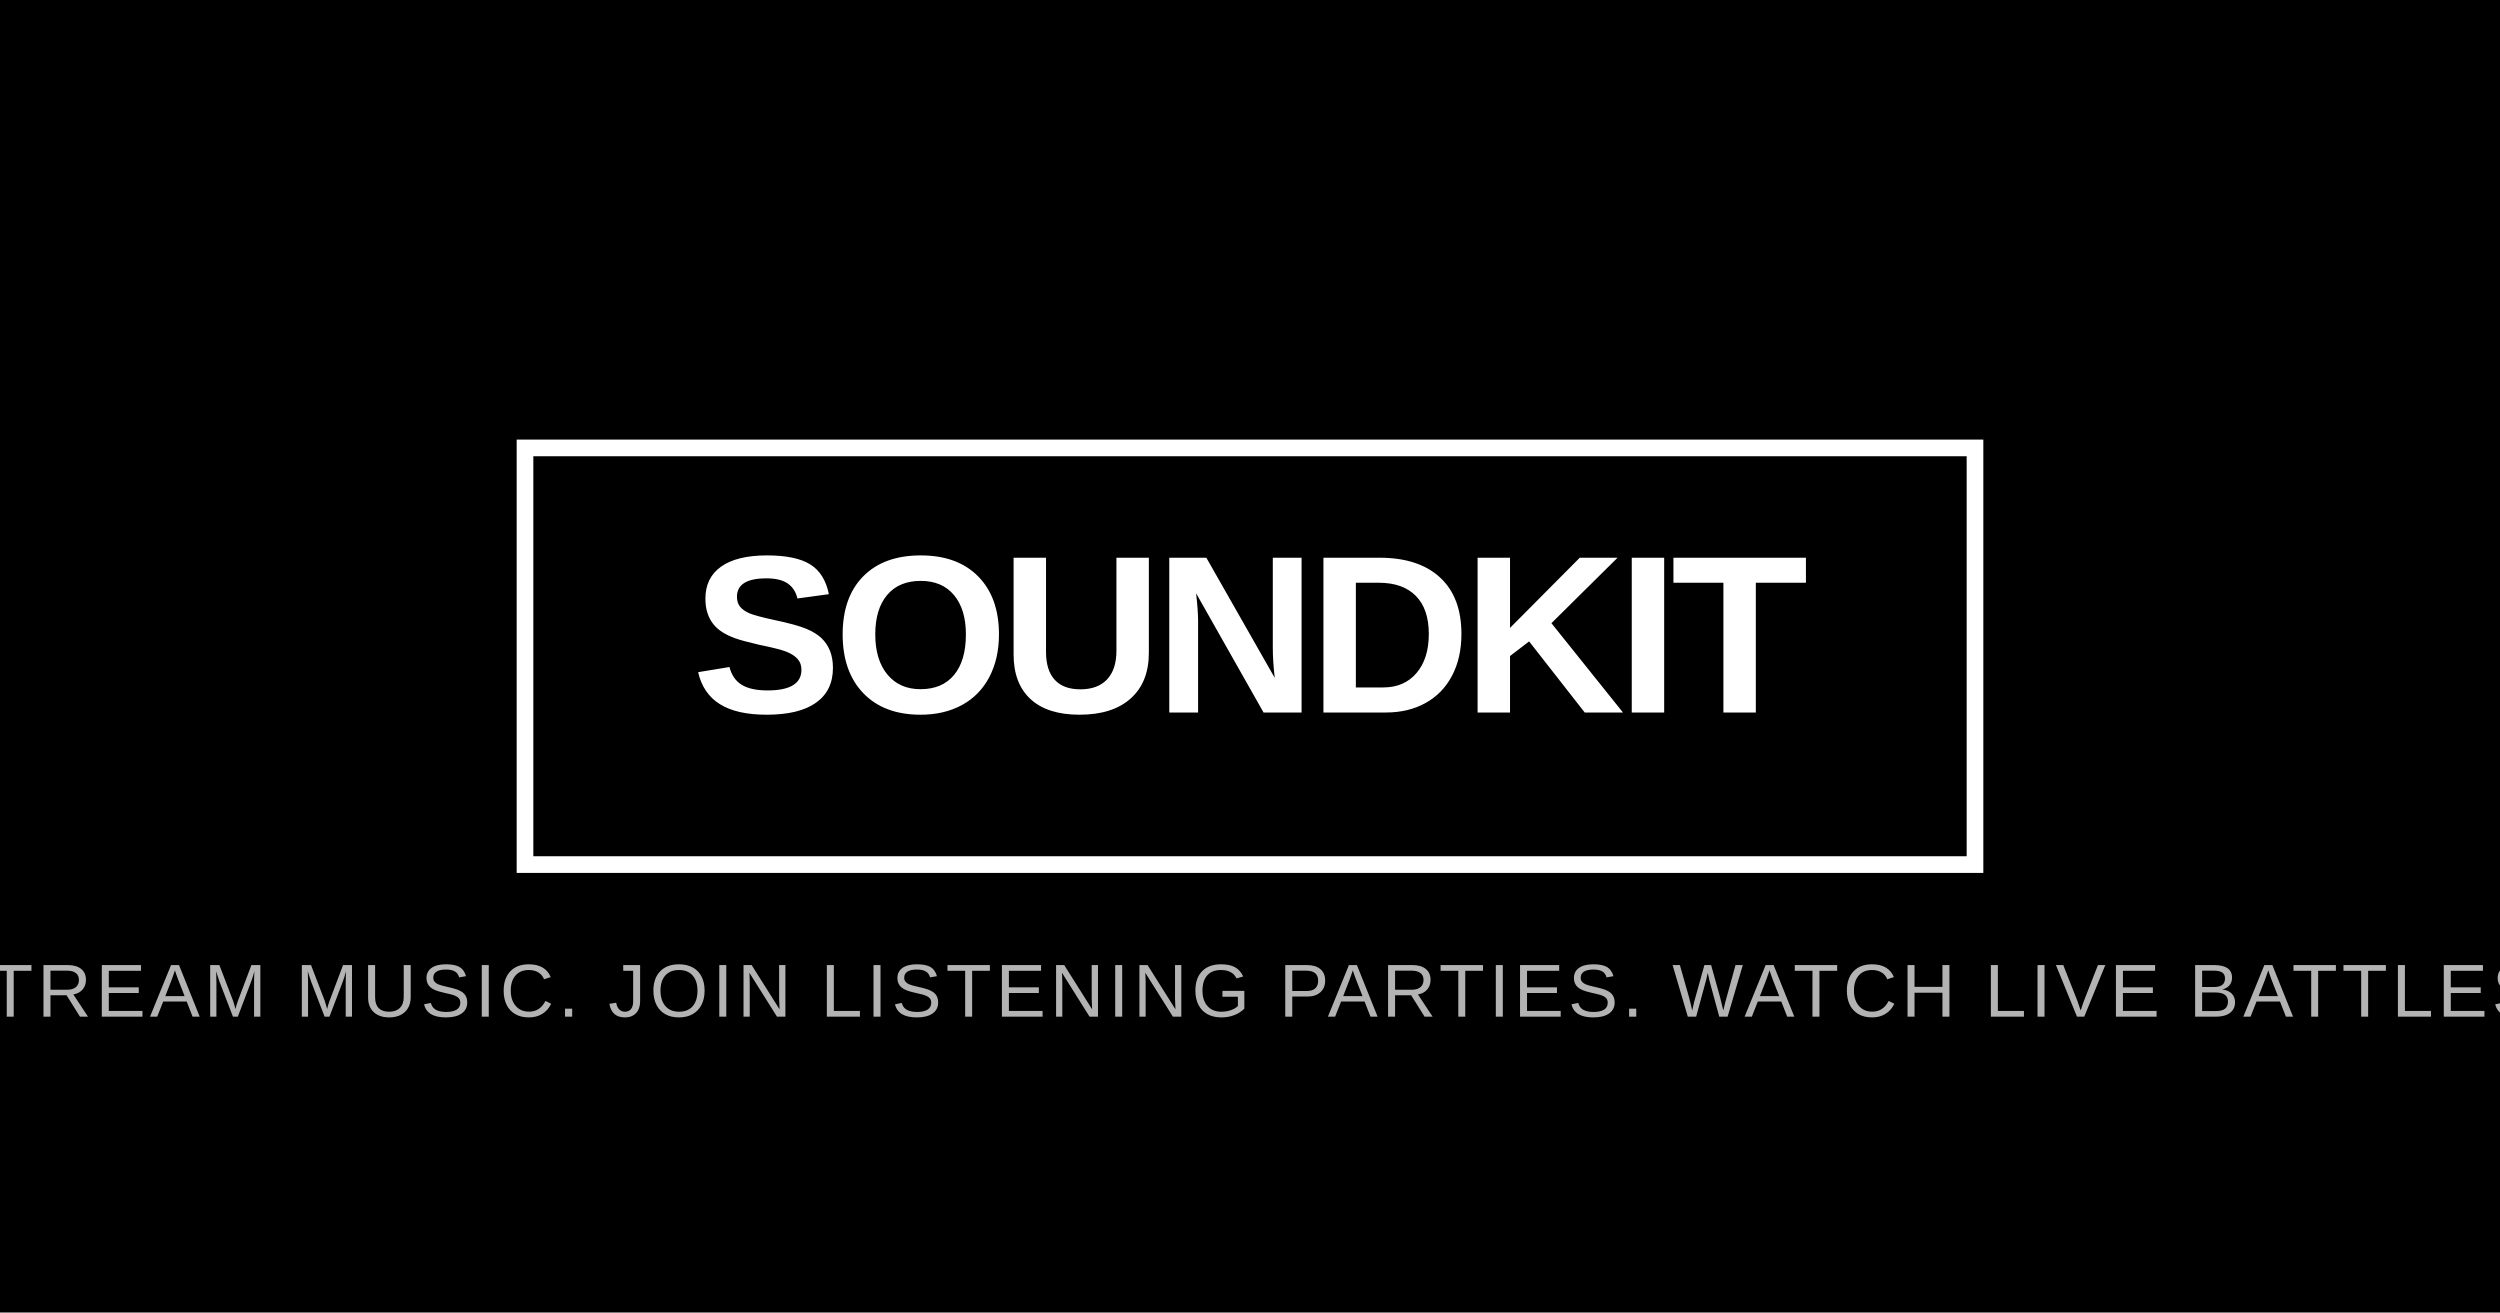
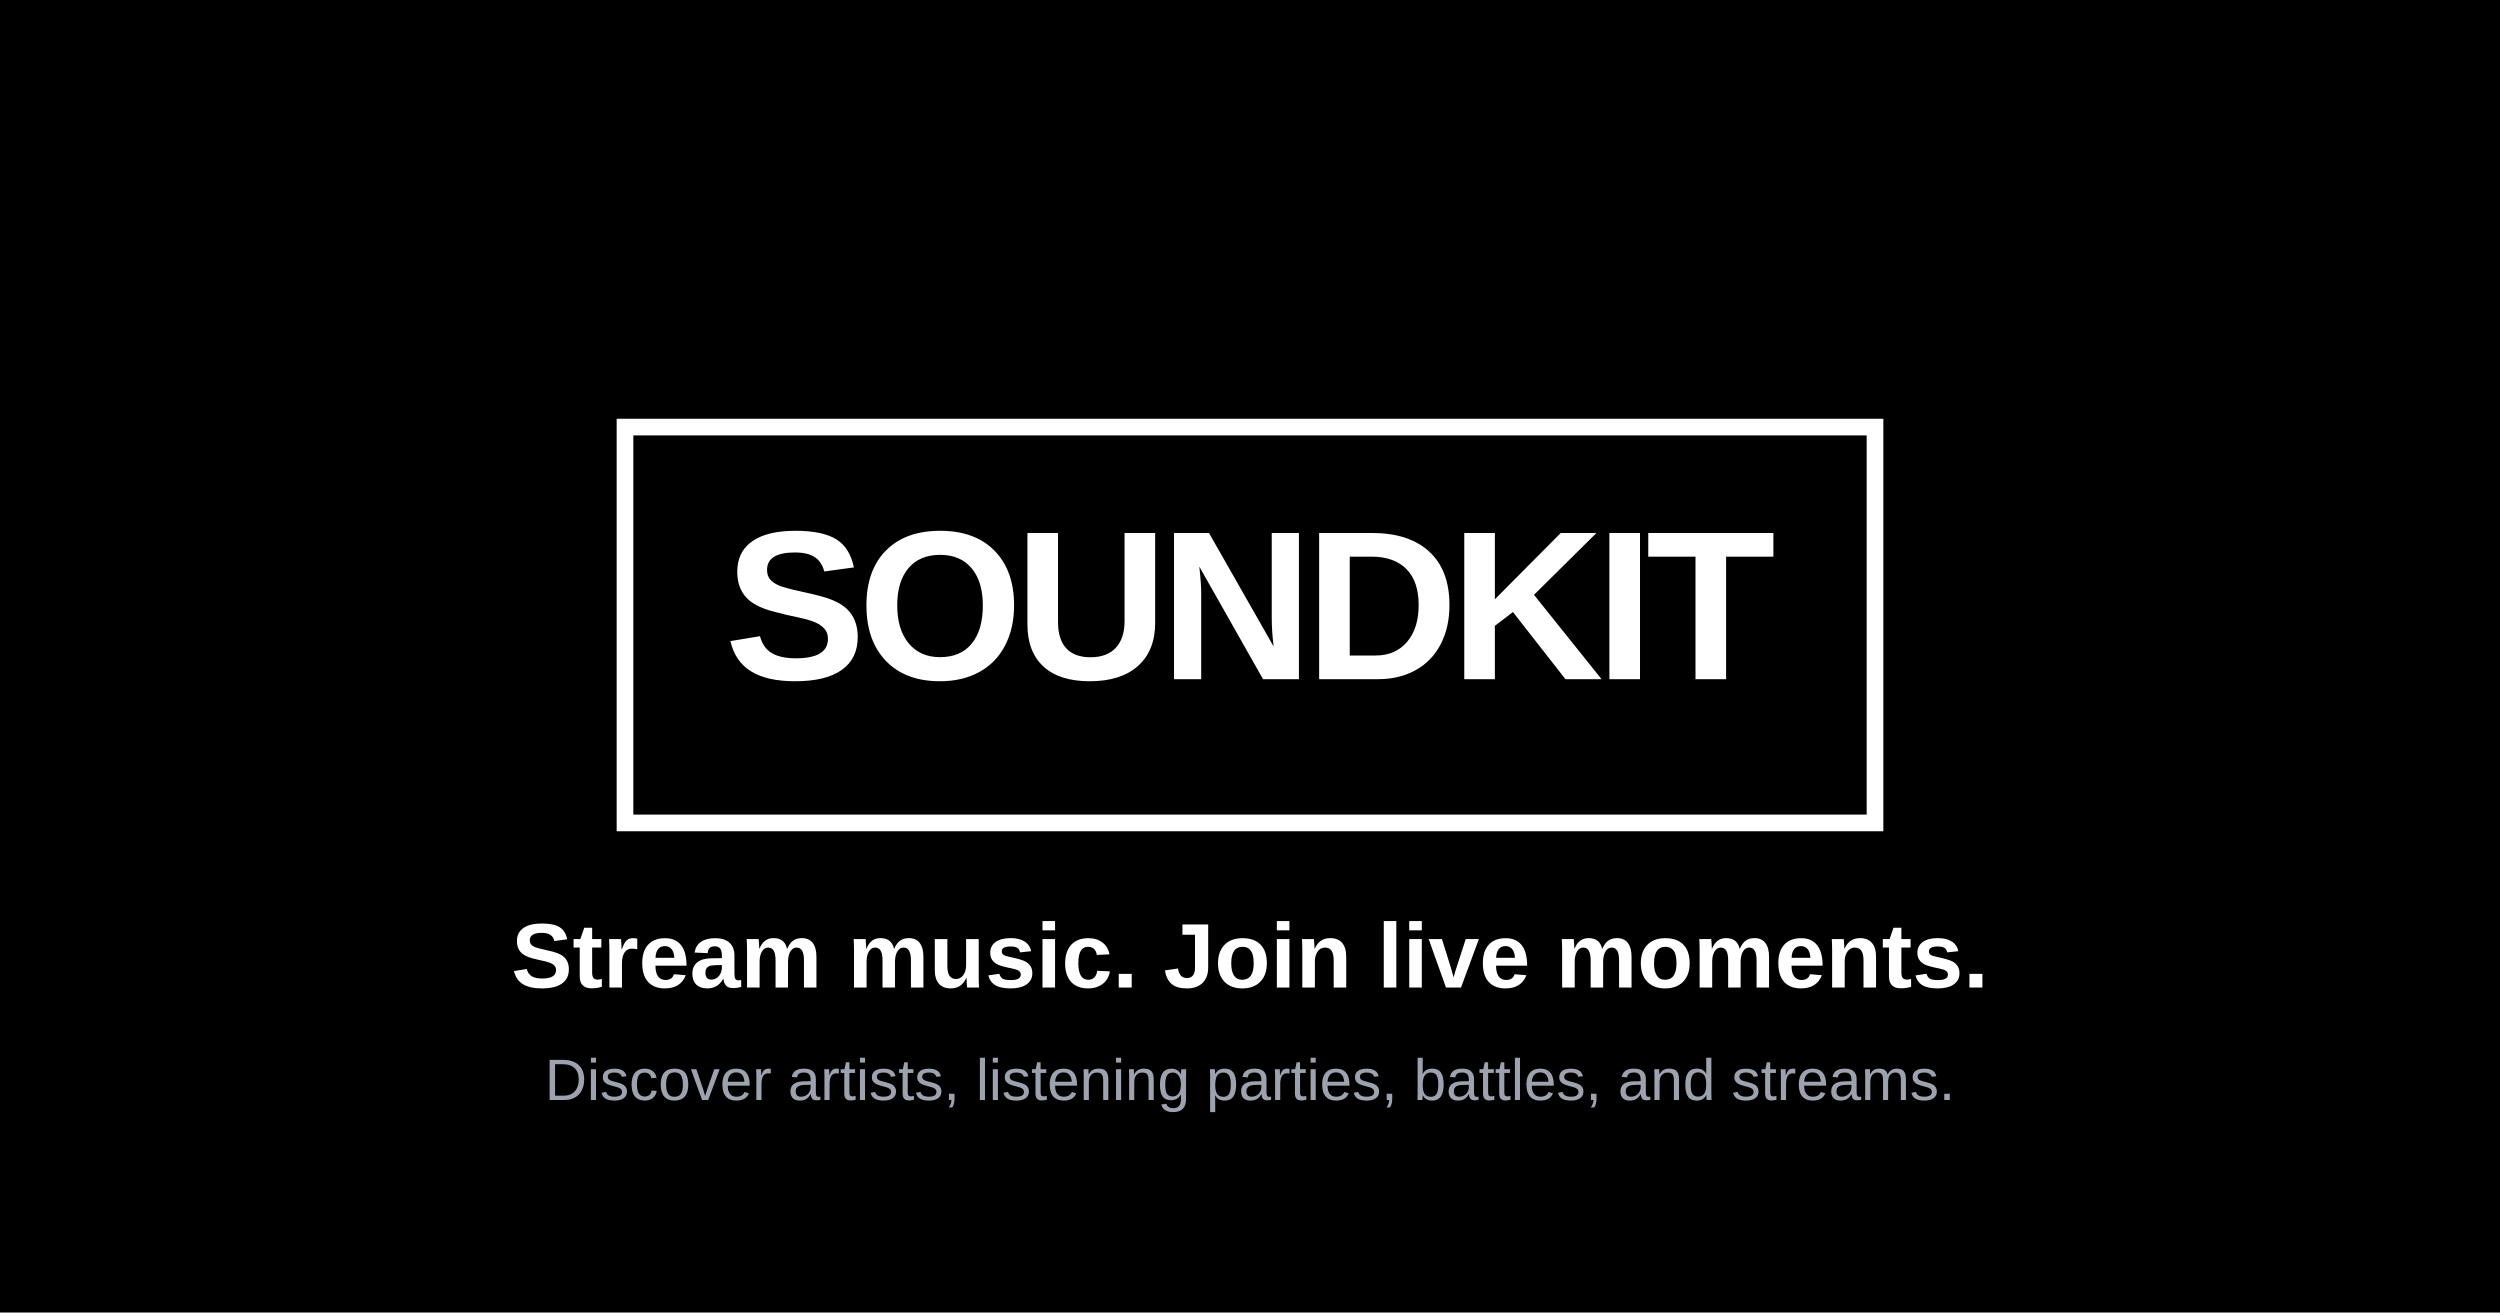
<svg xmlns="http://www.w3.org/2000/svg" width="1200" height="630" viewBox="0 0 1200 630" fill="none">
  <rect width="1200" height="630" fill="#000000" />
-   <rect x="252" y="215" width="696" height="200" stroke="#FFFFFF" stroke-width="8" />
-   <text x="600" y="342" fill="#FFFFFF" font-family="Arial, Helvetica, sans-serif" font-size="108" font-weight="900" letter-spacing="-4" text-anchor="middle">SOUNDKIT</text>
-   <text x="600" y="488" fill="#B3B3B3" font-family="Arial, Helvetica, sans-serif" font-size="36" font-weight="500" letter-spacing="2" text-anchor="middle">STREAM MUSIC. JOIN LISTENING PARTIES. WATCH LIVE BATTLES.</text>
+   <rect x="300" y="205" width="600" height="190" stroke="#FFFFFF" stroke-width="8" />
+   <text x="600" y="326" fill="#FFFFFF" font-family="Arial, Helvetica, sans-serif" font-size="102" font-weight="900" letter-spacing="-4" text-anchor="middle">SOUNDKIT</text>
+   <text x="600" y="474" fill="#FFFFFF" font-family="Arial, Helvetica, sans-serif" font-size="44" font-weight="800" letter-spacing="0" text-anchor="middle">Stream music. Join live moments.</text>
+   <text x="600" y="528" fill="#9CA3AF" font-family="Arial, Helvetica, sans-serif" font-size="28" font-weight="500" text-anchor="middle">Discover artists, listening parties, battles, and streams.</text>
</svg>
